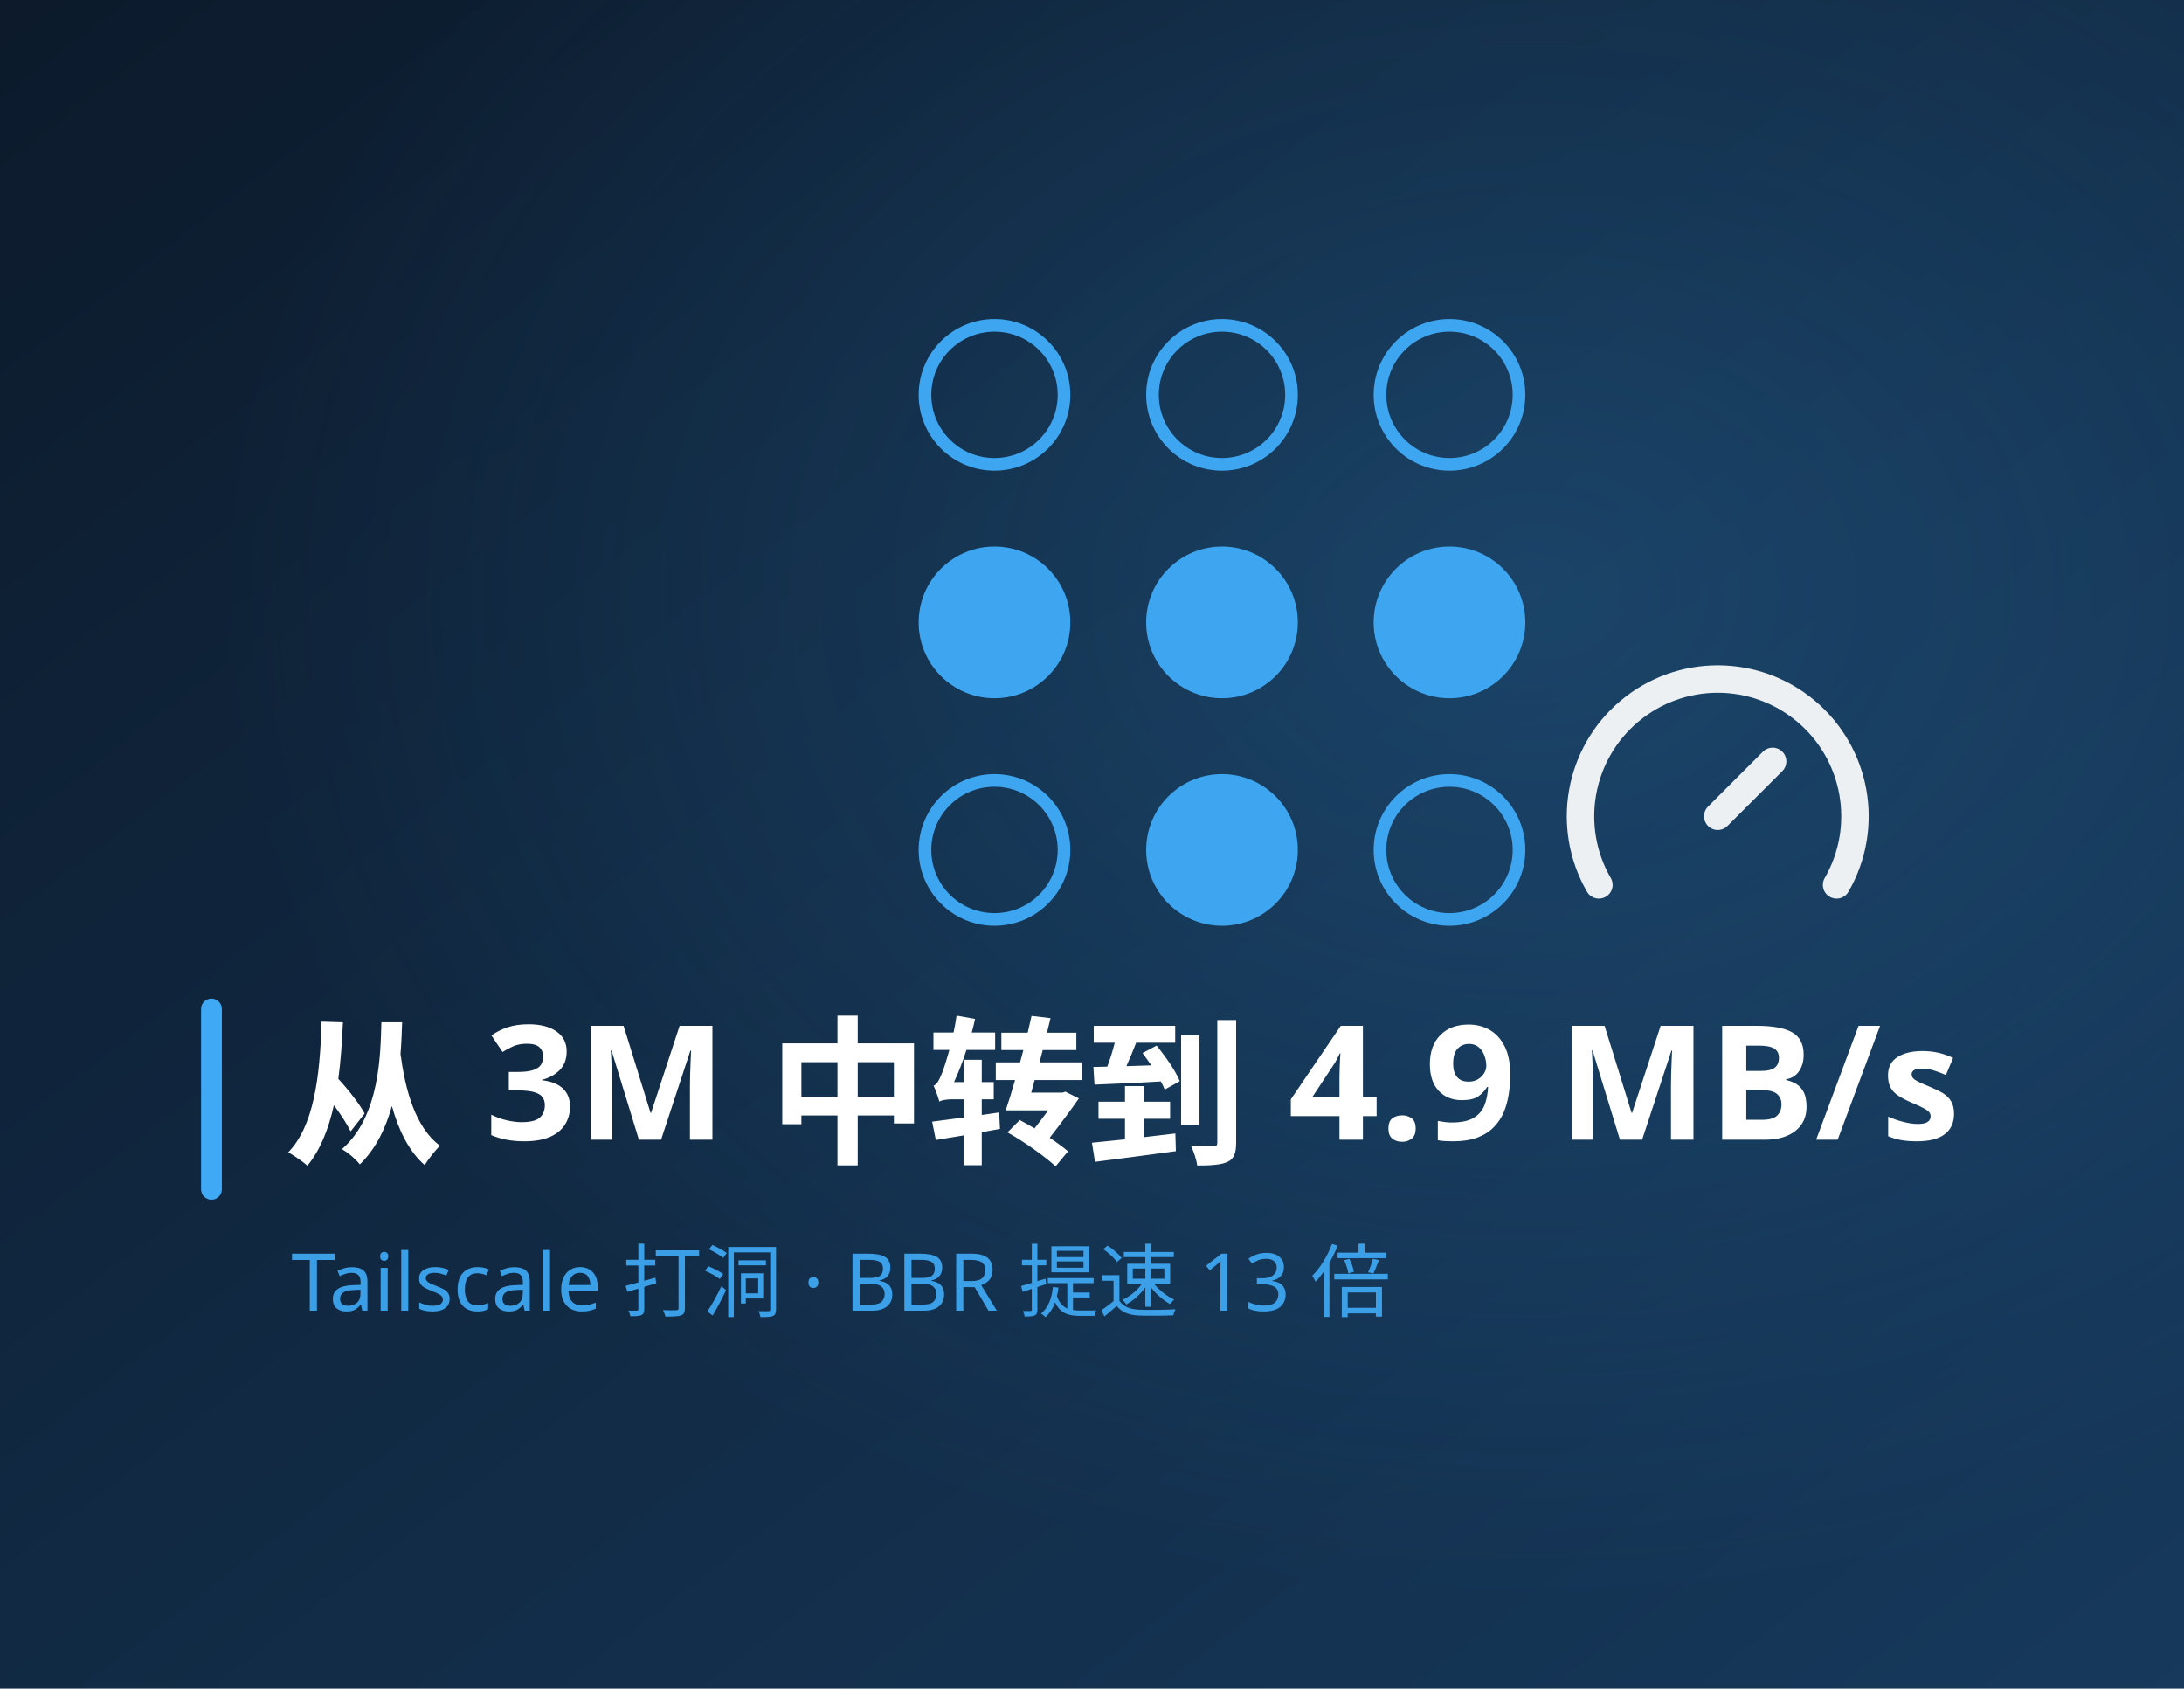
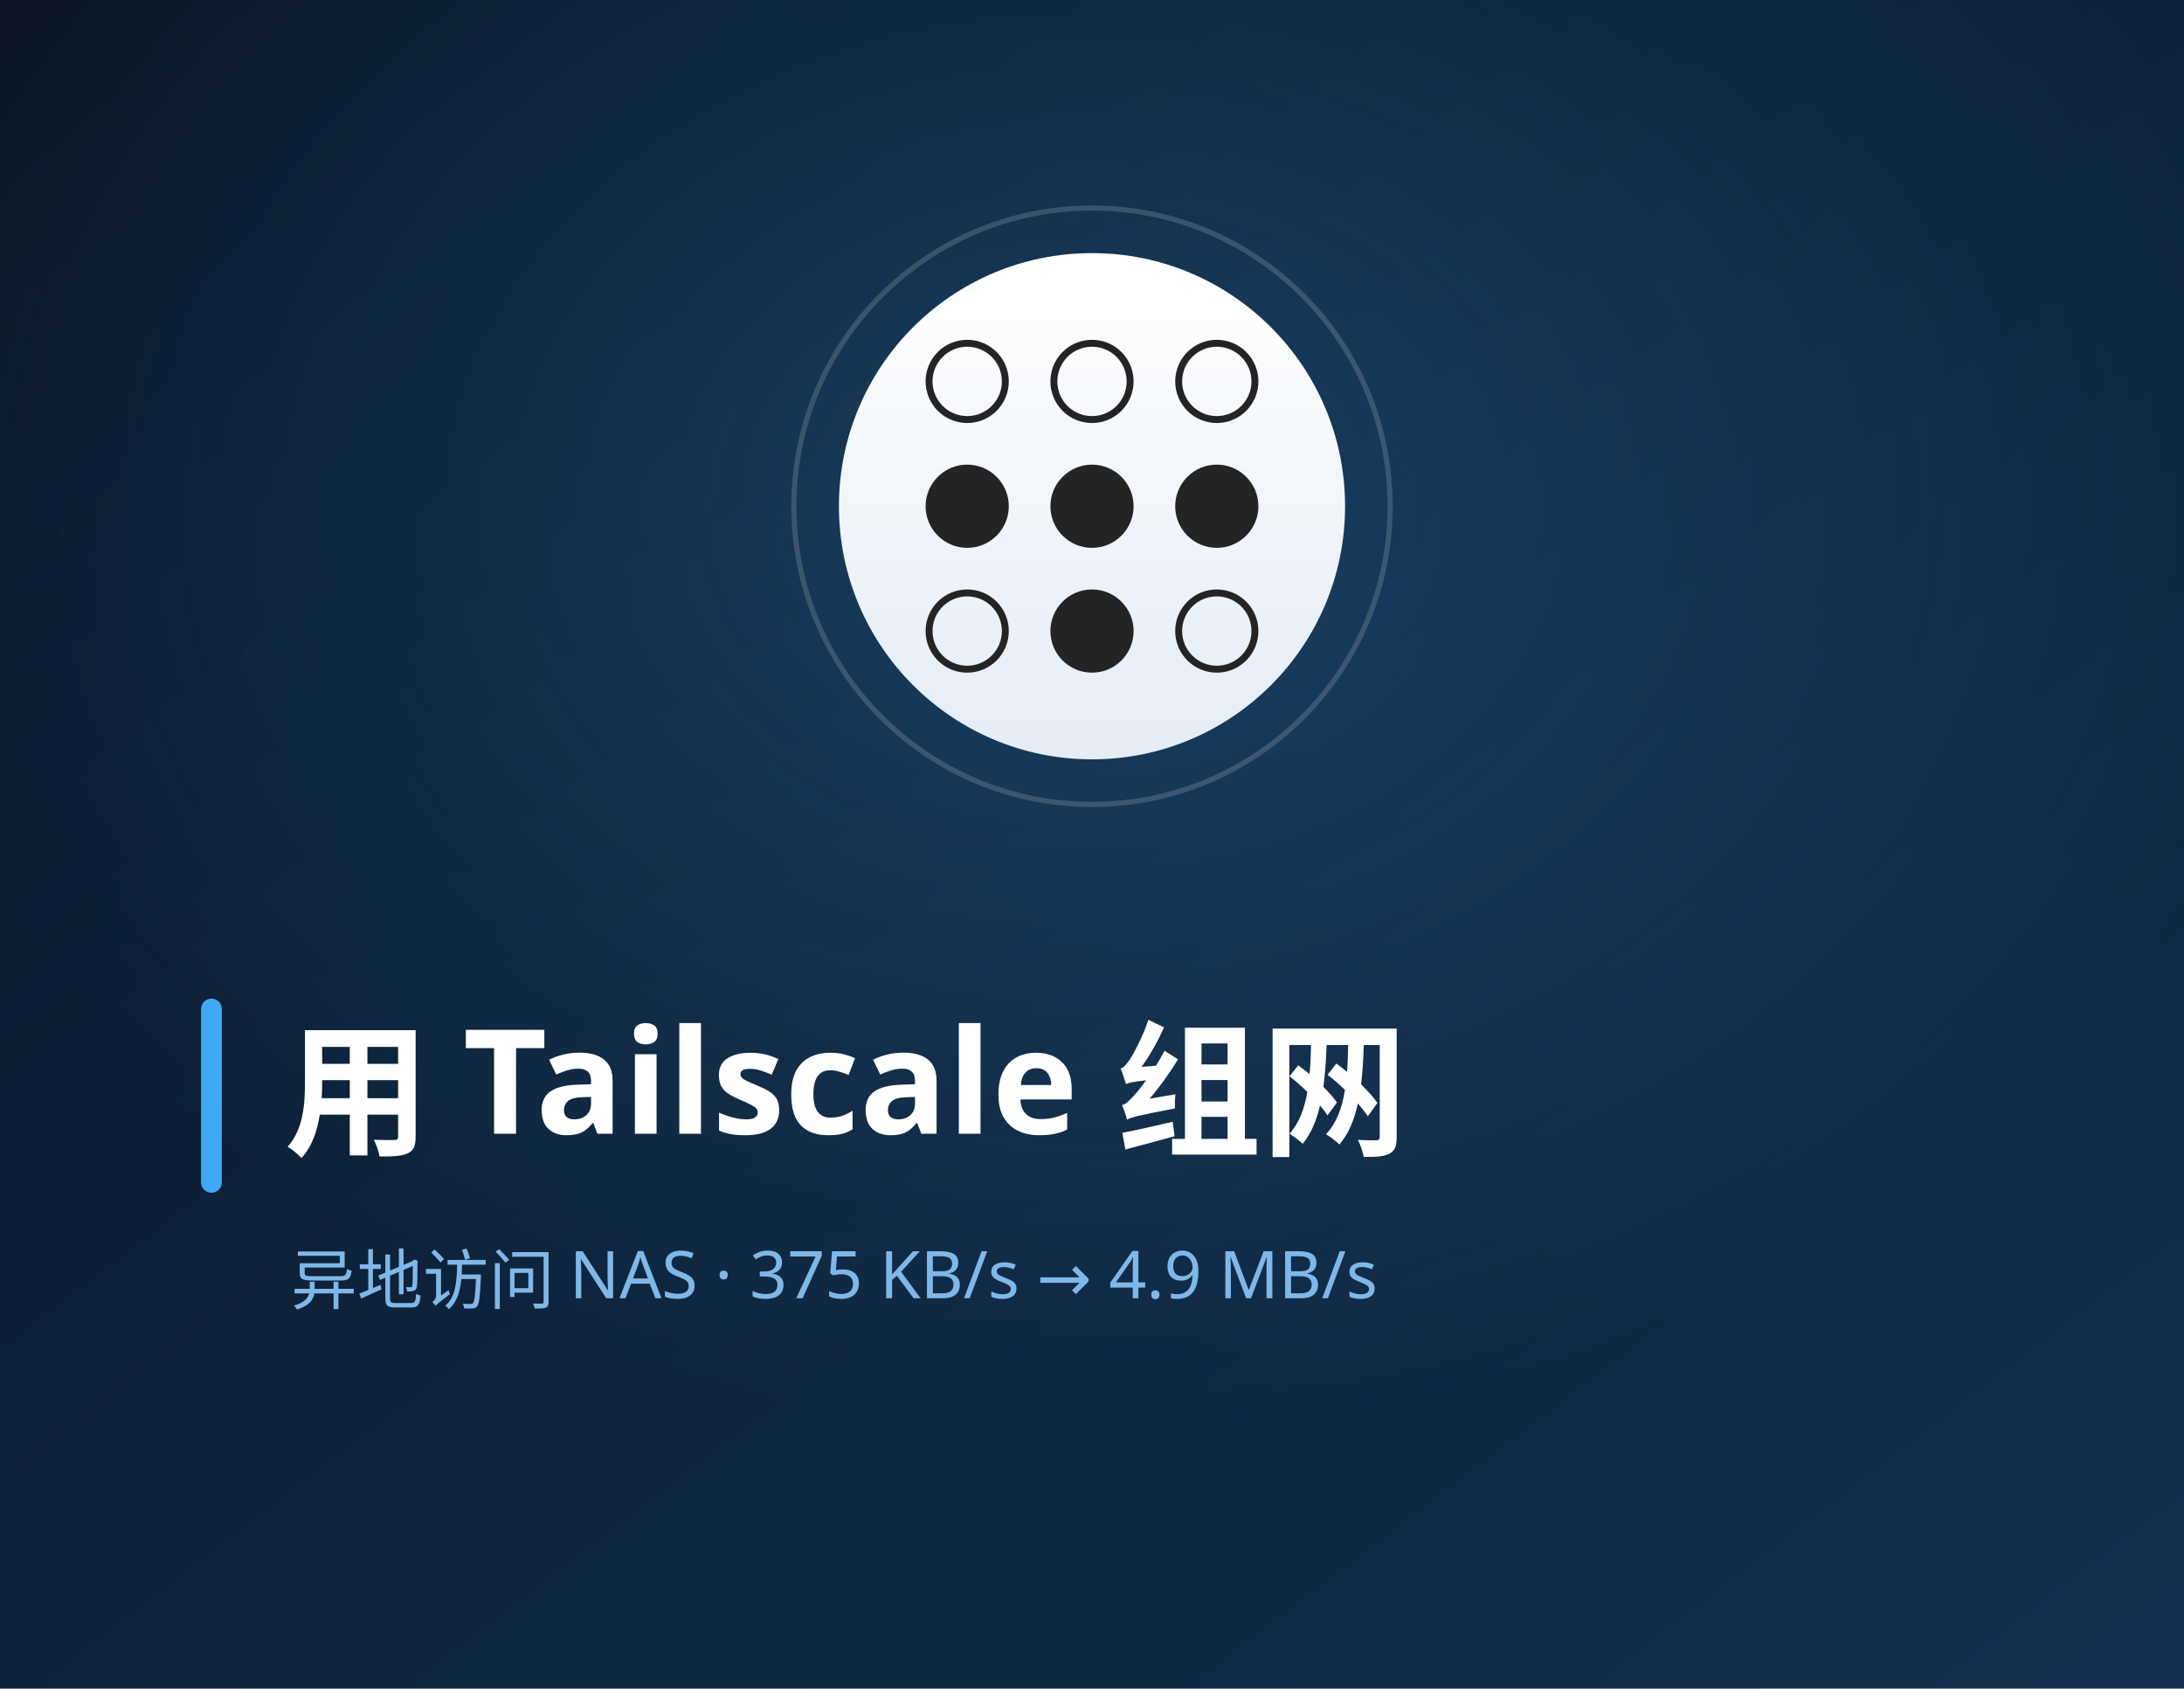
<svg xmlns="http://www.w3.org/2000/svg" width="630" height="487" viewBox="0 0 630 487" font-family="Microsoft YaHei, PingFang SC, sans-serif">
  <defs>
    <linearGradient id="bg" x1="0" y1="0" x2="1" y2="1">
-       <stop offset="0%" stop-color="#0c1a2b" />
-       <stop offset="100%" stop-color="#16395c" />
+       <stop offset="0%" stop-color="#0a1626" />
+       <stop offset="100%" stop-color="#123050" />
    </linearGradient>
-     <radialGradient id="glow" cx="70%" cy="35%" r="60%">
-       <stop offset="0%" stop-color="#3fa9f5" stop-opacity="0.2" />
+     <radialGradient id="glow" cx="50%" cy="30%" r="55%">
+       <stop offset="0%" stop-color="#3fa9f5" stop-opacity="0.22" />
      <stop offset="100%" stop-color="#3fa9f5" stop-opacity="0" />
    </radialGradient>
+     <linearGradient id="badge" x1="0" y1="0" x2="0" y2="1">
+       <stop offset="0%" stop-color="#ffffff" />
+       <stop offset="100%" stop-color="#e4ecf6" />
+     </linearGradient>
  </defs>
  <rect width="630" height="487" fill="url(#bg)" />
  <rect width="630" height="487" fill="url(#glow)" />
-   <g transform="translate(265.00,92.00) scale(7.29167)" fill="#3fa9f5" opacity="0.97">
+   <circle cx="315" cy="146" r="86" fill="none" stroke="#ffffff" stroke-opacity="0.16" stroke-width="1.5" />
+   <circle cx="315" cy="146" r="73" fill="url(#badge)" />
+   <g transform="translate(267,98) scale(4)" fill="#242424">
    <path d="M24 12a3 3 0 1 1-6 0 3 3 0 0 1 6 0zm-9 9a3 3 0 1 1-6 0 3 3 0 0 1 6 0zm0-9a3 3 0 1 1-6 0 3 3 0 0 1 6 0zm6-6a3 3 0 1 1 0-6 3 3 0 0 1 0 6zm0-.5a2.5 2.5 0 1 0 0-5 2.5 2.5 0 0 0 0 5zM3 24a3 3 0 1 1 0-6 3 3 0 0 1 0 6zm0-.5a2.5 2.5 0 1 0 0-5 2.5 2.5 0 0 0 0 5zm18 .5a3 3 0 1 1 0-6 3 3 0 0 1 0 6zm0-.5a2.5 2.5 0 1 0 0-5 2.5 2.5 0 0 0 0 5zM6 12a3 3 0 1 1-6 0 3 3 0 0 1 6 0zm9-9a3 3 0 1 1-6 0 3 3 0 0 1 6 0zm-3 2.5a2.5 2.5 0 1 0 0-5 2.5 2.5 0 0 0 0 5zM6 3a3 3 0 1 1-6 0 3 3 0 0 1 6 0zM3 5.5a2.5 2.5 0 1 0 0-5 2.5 2.5 0 0 0 0 5z" />
  </g>
-   <g transform="translate(448.00,180.00) scale(3.95833)" fill="none" stroke="#ffffff" stroke-width="2" stroke-linecap="round" stroke-linejoin="round" opacity="0.92">
-     <path d="m12 14 4-4" />
-     <path d="M3.34 19a10 10 0 1 1 17.32 0" />
-   </g>
-   <rect x="58" y="288" width="6" height="58" fill="#3fa9f5" rx="3" />
-   <text x="82" y="332" font-size="46" font-weight="bold" fill="#ffffff">从 3M 中转到 4.9 MB/s</text>
-   <text x="84" y="378" font-size="23" fill="#3fa9f5" opacity="0.92">Tailscale 打洞 · BBR 提速 13 倍</text>
+   <rect x="58" y="288" width="6" height="56" fill="#3fa9f5" rx="3" />
+   <text x="82" y="330" font-size="42" font-weight="bold" fill="#ffffff">用 Tailscale 组网</text>
+   <text x="84" y="376" font-size="19" fill="#7fb8e8">异地访问 NAS · 375 KB/s → 4.9 MB/s</text>
</svg>
